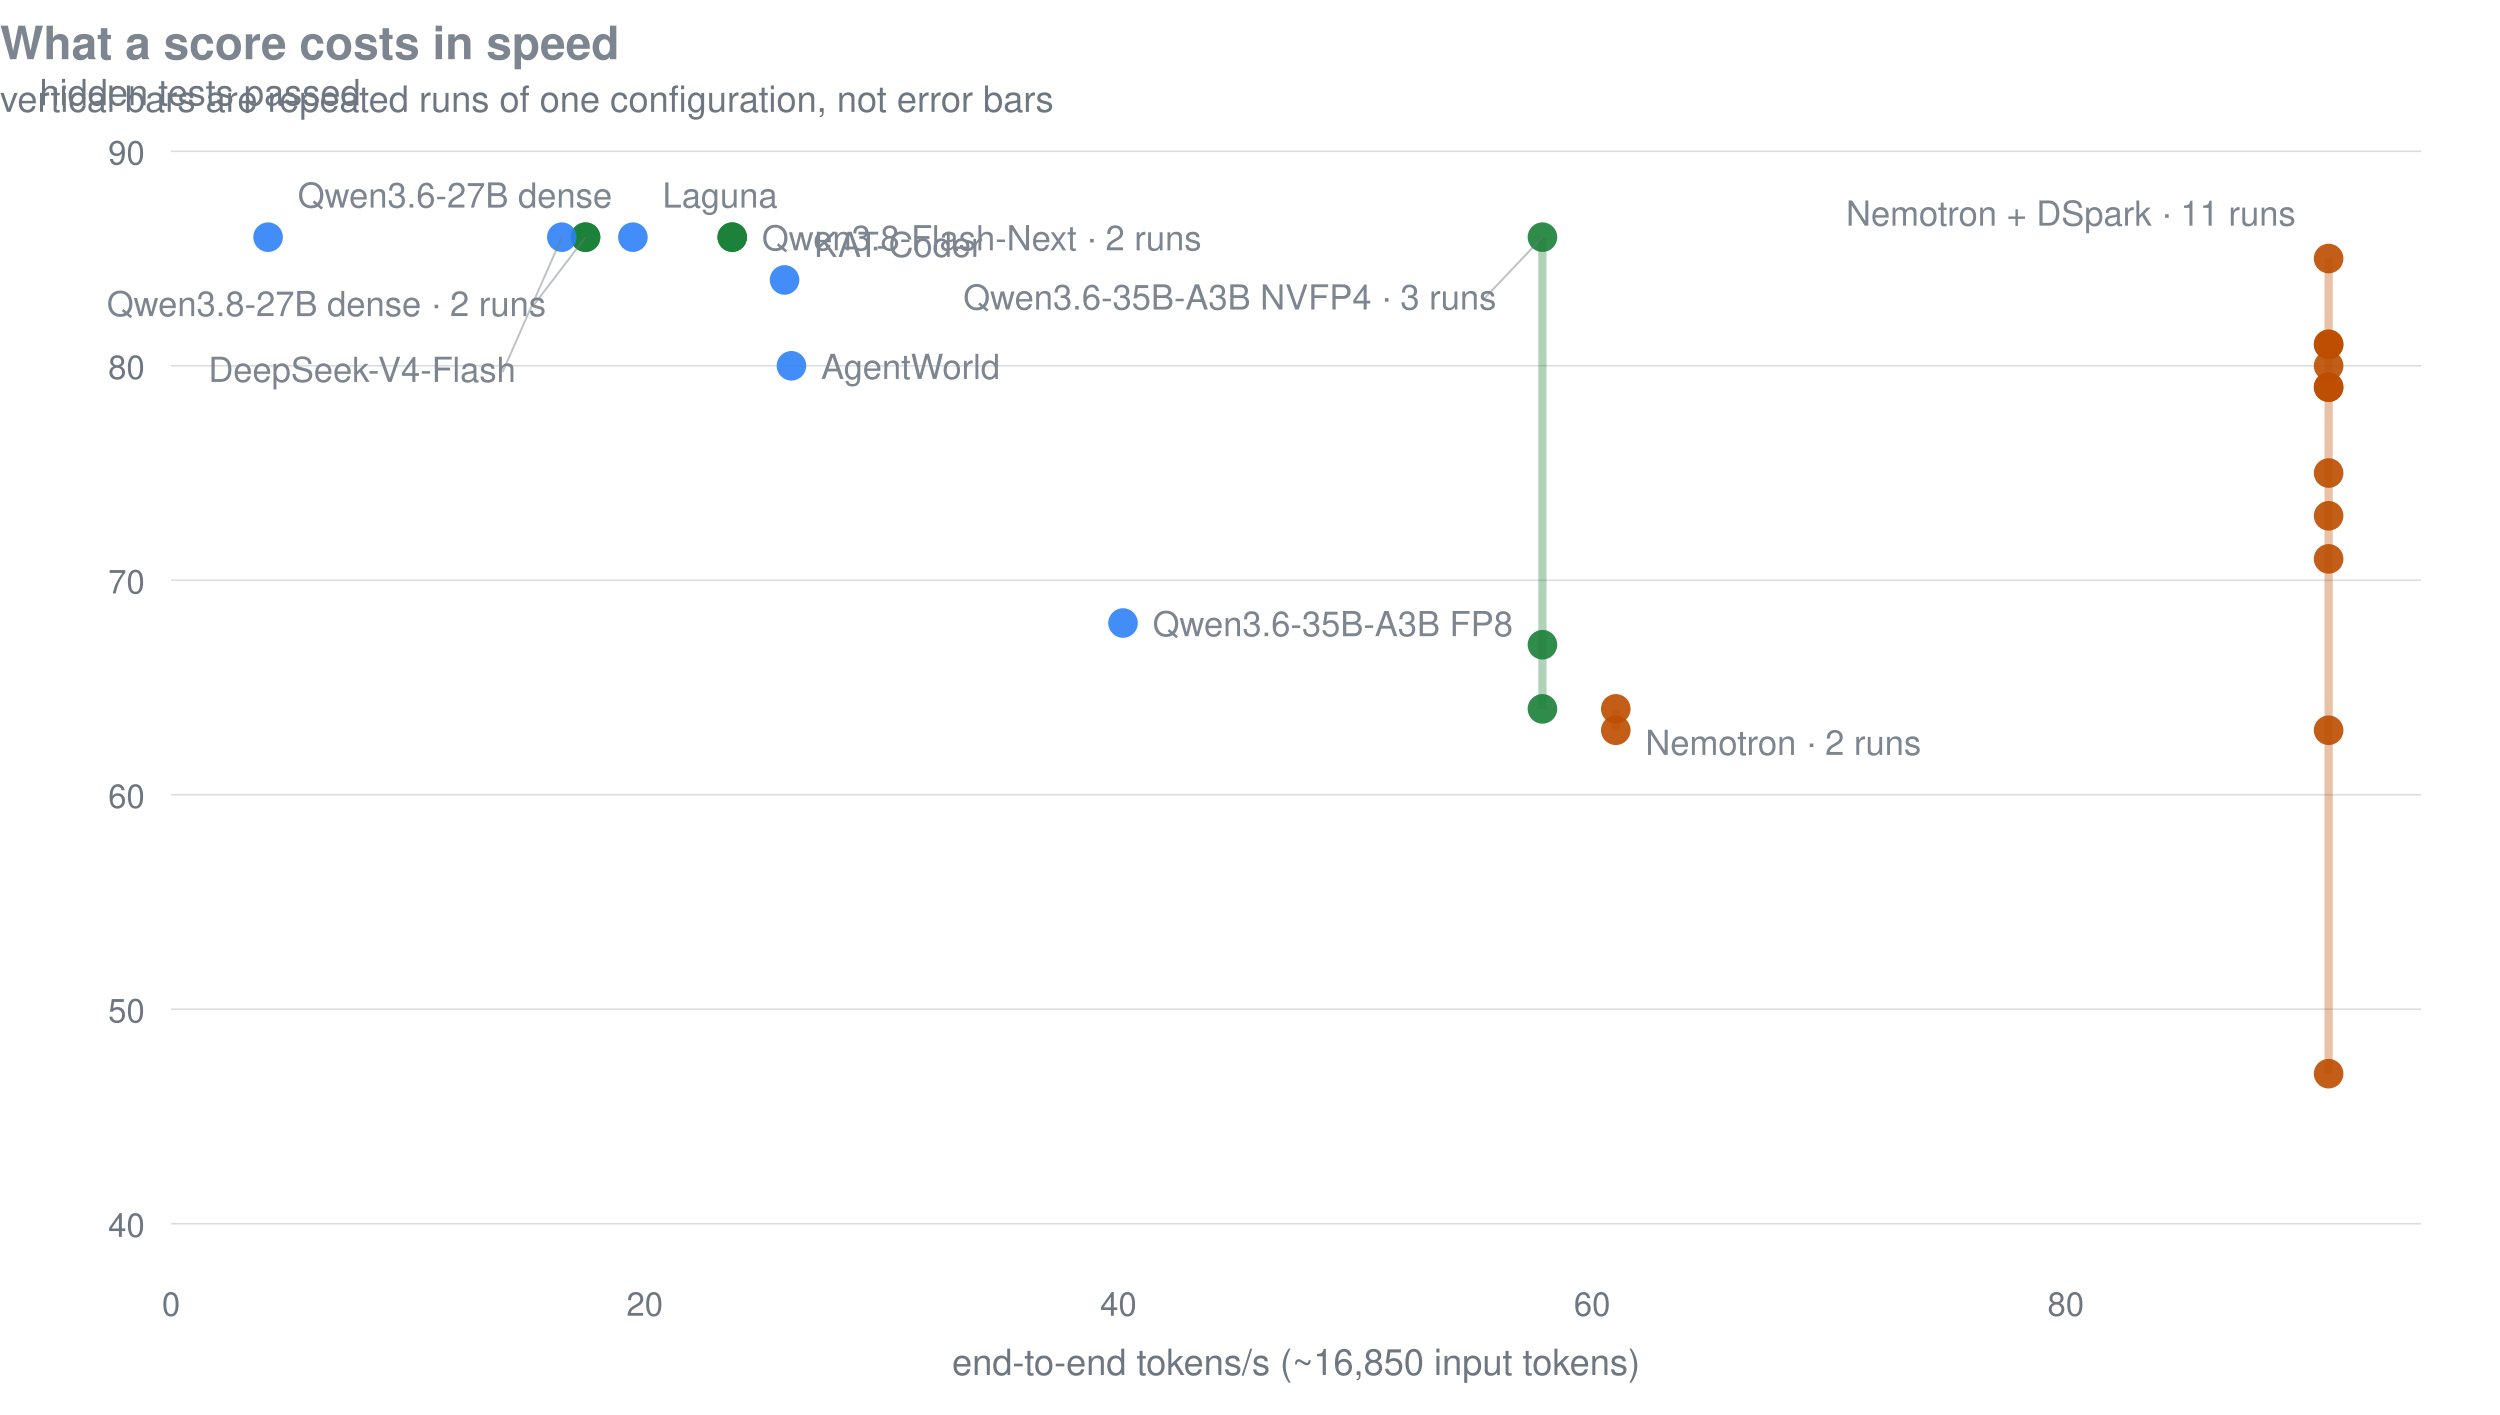
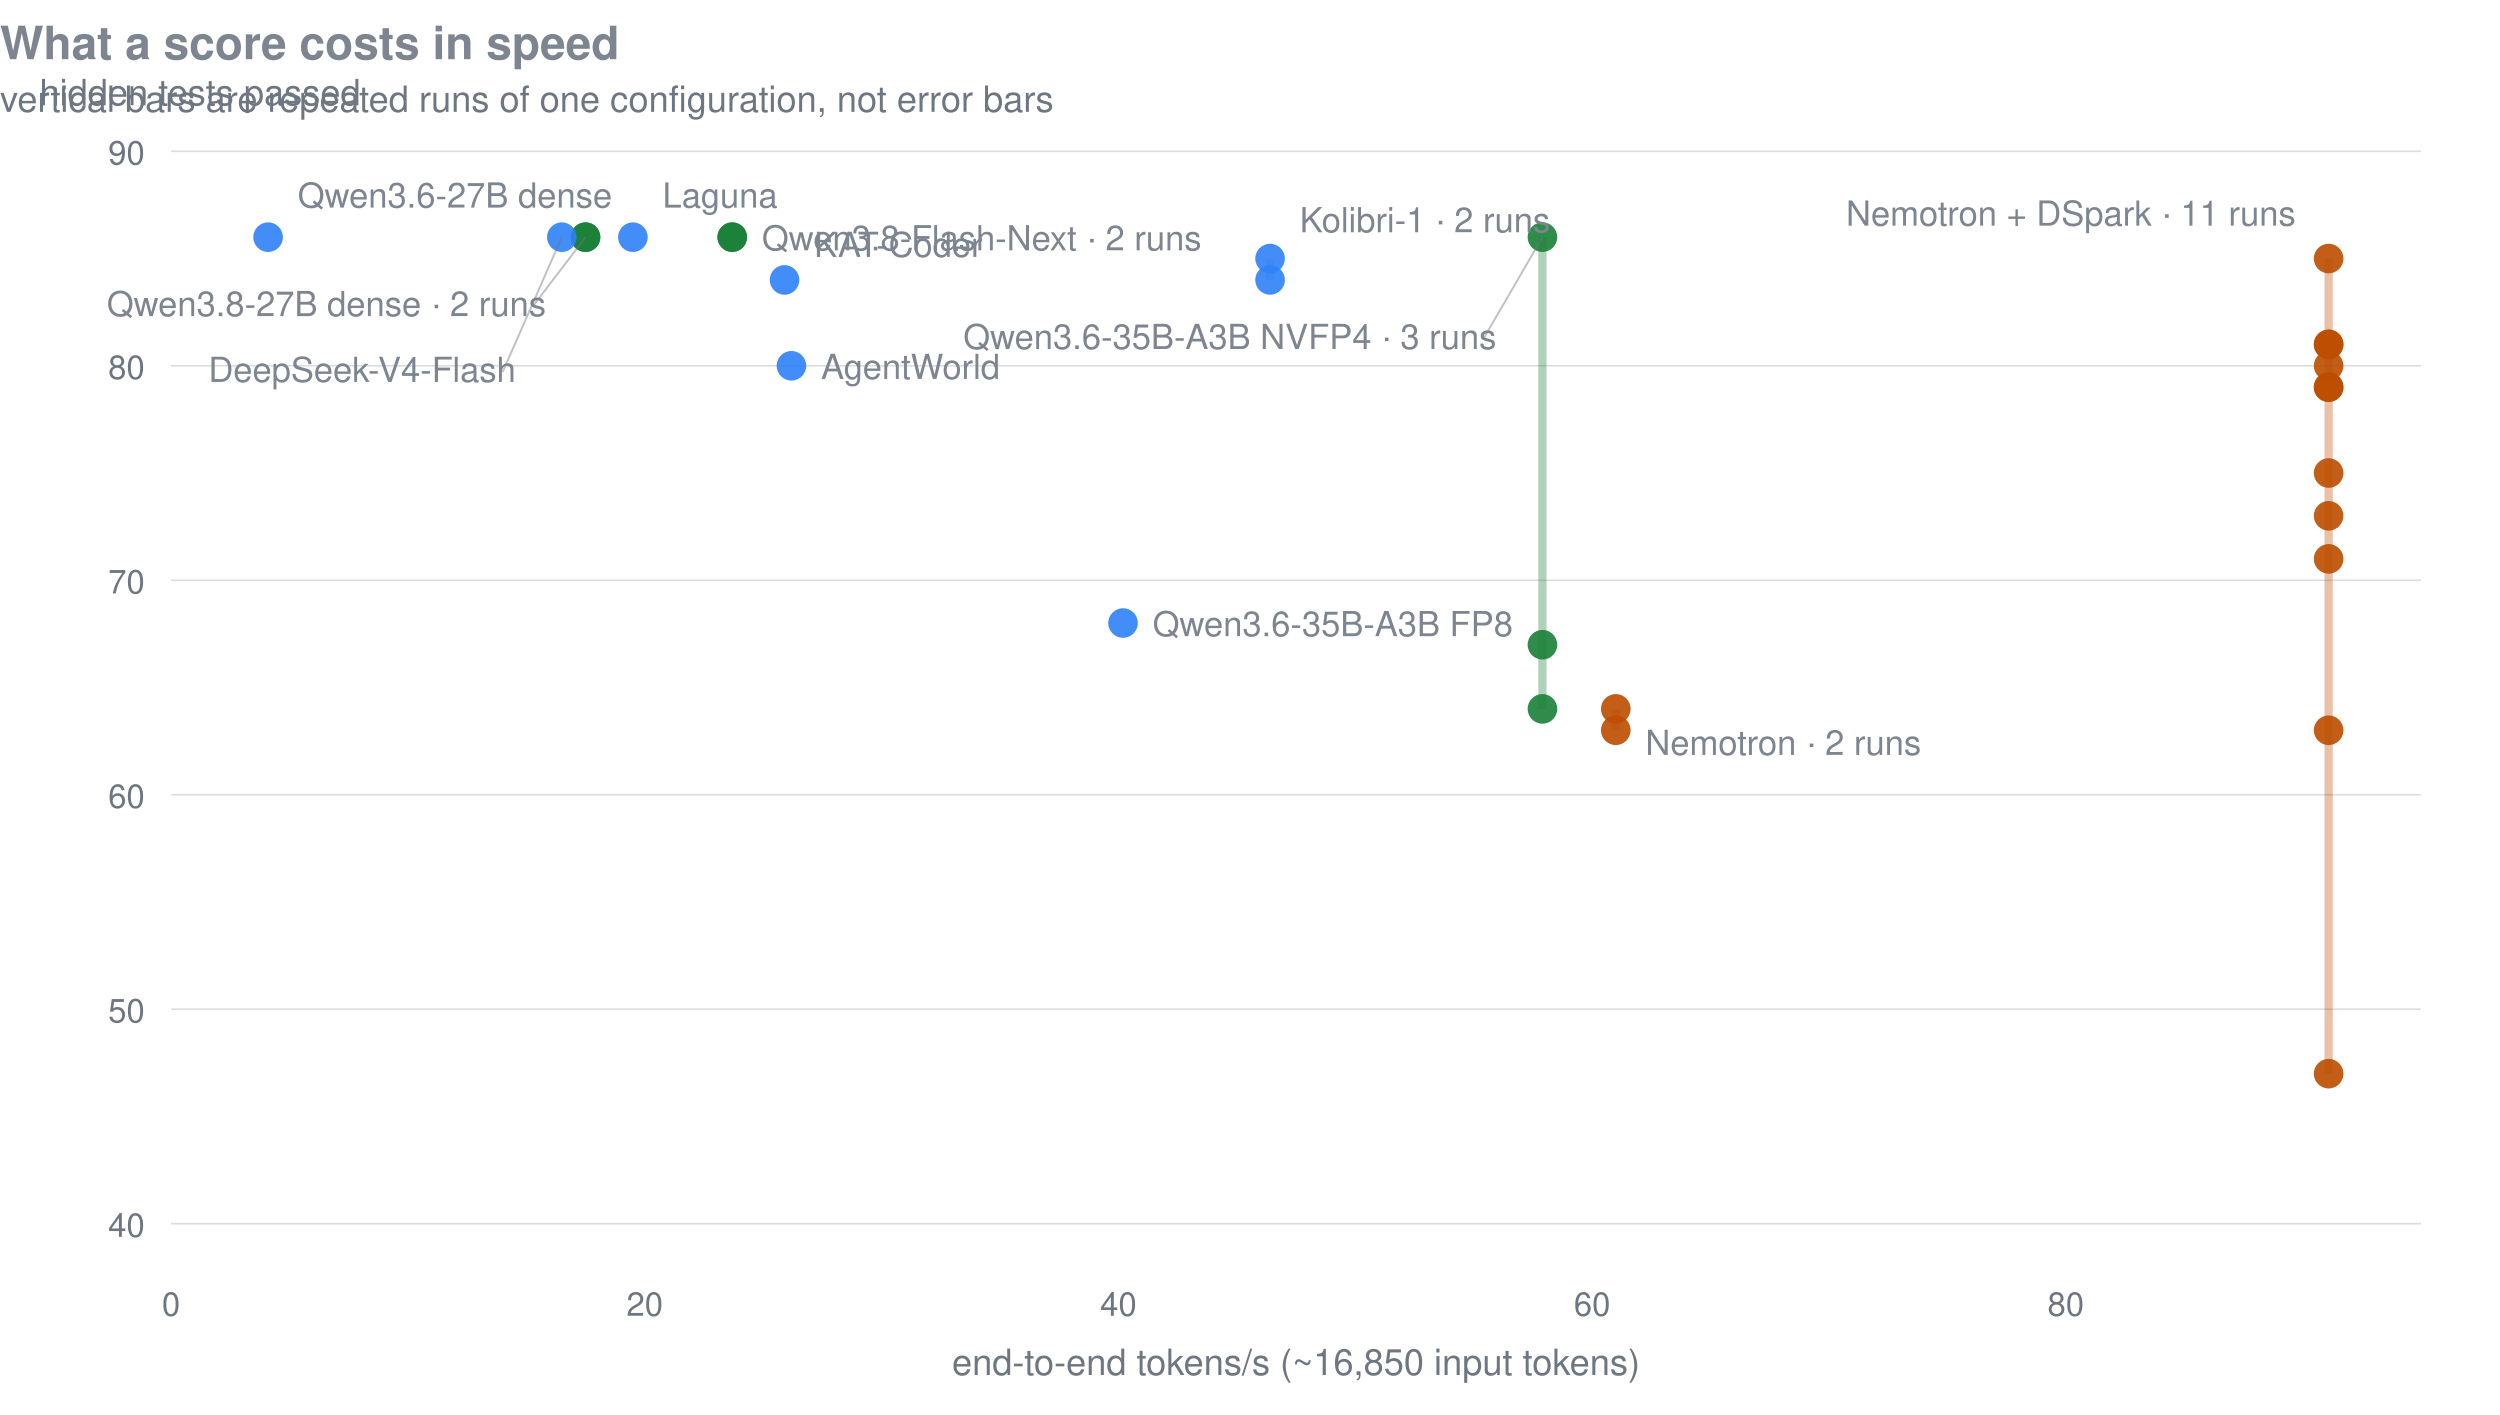
<svg xmlns="http://www.w3.org/2000/svg" width="760" height="430" viewBox="0 0 760 430" font-family="-apple-system,BlinkMacSystemFont,Segoe UI,Helvetica,Arial,sans-serif">
  <text x="0" y="18" font-size="14" font-weight="600" fill="#7d8590">What a score costs in speed</text>
  <text x="0" y="34" font-size="11" fill="#6e7781">vertical bars are repeated runs of one configuration, not error bars</text>
  <line x1="52" y1="372.0" x2="736" y2="372.0" stroke="#6e7781" stroke-width="0.5" opacity="0.25" />
  <text x="44" y="376.0" font-size="10" text-anchor="end" fill="#6e7781">40</text>
  <line x1="52" y1="306.8" x2="736" y2="306.8" stroke="#6e7781" stroke-width="0.5" opacity="0.25" />
  <text x="44" y="310.8" font-size="10" text-anchor="end" fill="#6e7781">50</text>
  <line x1="52" y1="241.6" x2="736" y2="241.6" stroke="#6e7781" stroke-width="0.5" opacity="0.25" />
  <text x="44" y="245.6" font-size="10" text-anchor="end" fill="#6e7781">60</text>
  <line x1="52" y1="176.4" x2="736" y2="176.4" stroke="#6e7781" stroke-width="0.5" opacity="0.25" />
  <text x="44" y="180.4" font-size="10" text-anchor="end" fill="#6e7781">70</text>
  <line x1="52" y1="111.2" x2="736" y2="111.2" stroke="#6e7781" stroke-width="0.5" opacity="0.25" />
  <text x="44" y="115.2" font-size="10" text-anchor="end" fill="#6e7781">80</text>
  <line x1="52" y1="46.0" x2="736" y2="46.0" stroke="#6e7781" stroke-width="0.5" opacity="0.25" />
  <text x="44" y="50.0" font-size="10" text-anchor="end" fill="#6e7781">90</text>
  <text x="52.0" y="400" font-size="10" text-anchor="middle" fill="#6e7781">0</text>
  <text x="196.0" y="400" font-size="10" text-anchor="middle" fill="#6e7781">20</text>
  <text x="340.0" y="400" font-size="10" text-anchor="middle" fill="#6e7781">40</text>
  <text x="484.0" y="400" font-size="10" text-anchor="middle" fill="#6e7781">60</text>
  <text x="628.0" y="400" font-size="10" text-anchor="middle" fill="#6e7781">80</text>
  <text x="394.0" y="418" font-size="11" text-anchor="middle" fill="#6e7781">end-to-end tokens/s (~16,850 input tokens)</text>
  <text x="12" y="32" font-size="11" fill="#6e7781">hidden tests passed</text>
  <line x1="707.9" y1="326.4" x2="707.9" y2="78.6" stroke="#bc4c00" stroke-width="2.5" opacity="0.35" />
  <circle cx="707.9" cy="78.6" r="4.5" fill="#bc4c00" opacity="0.9" />
  <circle cx="707.9" cy="117.7" r="4.5" fill="#bc4c00" opacity="0.9" />
  <circle cx="707.9" cy="169.9" r="4.5" fill="#bc4c00" opacity="0.9" />
  <circle cx="707.9" cy="111.2" r="4.5" fill="#bc4c00" opacity="0.9" />
  <circle cx="707.9" cy="156.8" r="4.5" fill="#bc4c00" opacity="0.9" />
  <circle cx="707.9" cy="222.0" r="4.5" fill="#bc4c00" opacity="0.9" />
  <circle cx="707.9" cy="104.7" r="4.5" fill="#bc4c00" opacity="0.9" />
  <circle cx="707.9" cy="104.7" r="4.5" fill="#bc4c00" opacity="0.9" />
  <circle cx="707.9" cy="326.4" r="4.5" fill="#bc4c00" opacity="0.9" />
  <circle cx="707.9" cy="117.7" r="4.5" fill="#bc4c00" opacity="0.9" />
  <circle cx="707.9" cy="143.8" r="4.5" fill="#bc4c00" opacity="0.9" />
  <line x1="468.9" y1="215.5" x2="468.9" y2="72.1" stroke="#1a7f37" stroke-width="2.5" opacity="0.35" />
  <circle cx="468.9" cy="215.5" r="4.5" fill="#1a7f37" opacity="0.9" />
  <circle cx="468.9" cy="196.0" r="4.5" fill="#1a7f37" opacity="0.9" />
  <circle cx="468.9" cy="72.1" r="4.5" fill="#1a7f37" opacity="0.9" />
  <line x1="491.2" y1="222.0" x2="491.2" y2="215.5" stroke="#bc4c00" stroke-width="2.5" opacity="0.35" />
  <circle cx="491.2" cy="222.0" r="4.5" fill="#bc4c00" opacity="0.9" />
  <circle cx="491.2" cy="215.5" r="4.5" fill="#bc4c00" opacity="0.9" />
  <circle cx="341.4" cy="189.4" r="4.5" fill="#2f81f7" opacity="0.9" />
  <circle cx="240.6" cy="111.2" r="4.5" fill="#2f81f7" opacity="0.9" />
  <circle cx="238.5" cy="85.1" r="4.5" fill="#2f81f7" opacity="0.9" />
  <circle cx="192.4" cy="72.1" r="4.5" fill="#2f81f7" opacity="0.9" />
  <line x1="178.0" y1="72.1" x2="178.0" y2="72.1" stroke="#1a7f37" stroke-width="2.5" opacity="0.35" />
  <circle cx="178.0" cy="72.1" r="4.5" fill="#1a7f37" opacity="0.9" />
  <circle cx="178.0" cy="72.1" r="4.5" fill="#1a7f37" opacity="0.9" />
  <circle cx="170.8" cy="72.1" r="4.5" fill="#2f81f7" opacity="0.9" />
  <circle cx="81.5" cy="72.1" r="4.5" fill="#2f81f7" opacity="0.9" />
  <line x1="222.6" y1="72.1" x2="222.6" y2="72.1" stroke="#1a7f37" stroke-width="2.5" opacity="0.35" />
  <circle cx="222.6" cy="72.1" r="4.5" fill="#1a7f37" opacity="0.9" />
  <circle cx="222.6" cy="72.1" r="4.5" fill="#1a7f37" opacity="0.9" />
+   <line x1="386.1" y1="85.1" x2="386.1" y2="78.6" stroke="#2f81f7" stroke-width="2.5" opacity="0.35" />
+   <circle cx="386.1" cy="78.6" r="4.5" fill="#2f81f7" opacity="0.9" />
+   <circle cx="386.1" cy="85.1" r="4.5" fill="#2f81f7" opacity="0.9" />
  <text x="697.9" y="68.6" font-size="10.5" text-anchor="end" fill="#7d8590">Nemotron + DSpark · 11 runs</text>
-   <line x1="468.9" y1="72.1" x2="450.9" y2="91.1" stroke="#6e7781" stroke-width="0.6" opacity="0.45" />
-   <text x="454.9" y="94.1" font-size="10.5" text-anchor="end" fill="#7d8590">Qwen3.6-35B-A3B NVFP4 · 3 runs</text>
+   <line x1="468.9" y1="72.1" x2="450.9" y2="103.1" stroke="#6e7781" stroke-width="0.6" opacity="0.45" />
+   <text x="454.9" y="106.1" font-size="10.5" text-anchor="end" fill="#7d8590">Qwen3.6-35B-A3B NVFP4 · 3 runs</text>
  <text x="500.2" y="229.5" font-size="10.5" text-anchor="start" fill="#7d8590">Nemotron · 2 runs</text>
  <text x="350.4" y="193.4" font-size="10.5" text-anchor="start" fill="#7d8590">Qwen3.6-35B-A3B FP8</text>
  <text x="249.6" y="115.2" font-size="10.5" text-anchor="start" fill="#7d8590">AgentWorld</text>
  <text x="247.5" y="78.1" font-size="10.5" text-anchor="start" fill="#7d8590">KAT-Coder</text>
  <text x="201.4" y="63.1" font-size="10.5" text-anchor="start" fill="#7d8590">Laguna</text>
  <line x1="178.0" y1="72.1" x2="162.0" y2="93.1" stroke="#6e7781" stroke-width="0.6" opacity="0.45" />
  <text x="166.0" y="96.1" font-size="10.5" text-anchor="end" fill="#7d8590">Qwen3.8-27B dense · 2 runs</text>
  <line x1="170.8" y1="72.1" x2="152.8" y2="113.1" stroke="#6e7781" stroke-width="0.6" opacity="0.45" />
  <text x="156.8" y="116.1" font-size="10.5" text-anchor="end" fill="#7d8590">DeepSeek-V4-Flash</text>
  <text x="90.5" y="63.1" font-size="10.5" text-anchor="start" fill="#7d8590">Qwen3.6-27B dense</text>
  <text x="231.6" y="76.1" font-size="10.5" text-anchor="start" fill="#7d8590">Qwen3.8-Flash-Next · 2 runs</text>
+   <text x="395.1" y="70.6" font-size="10.5" text-anchor="start" fill="#7d8590">Kolibri-1 · 2 runs</text>
</svg>
